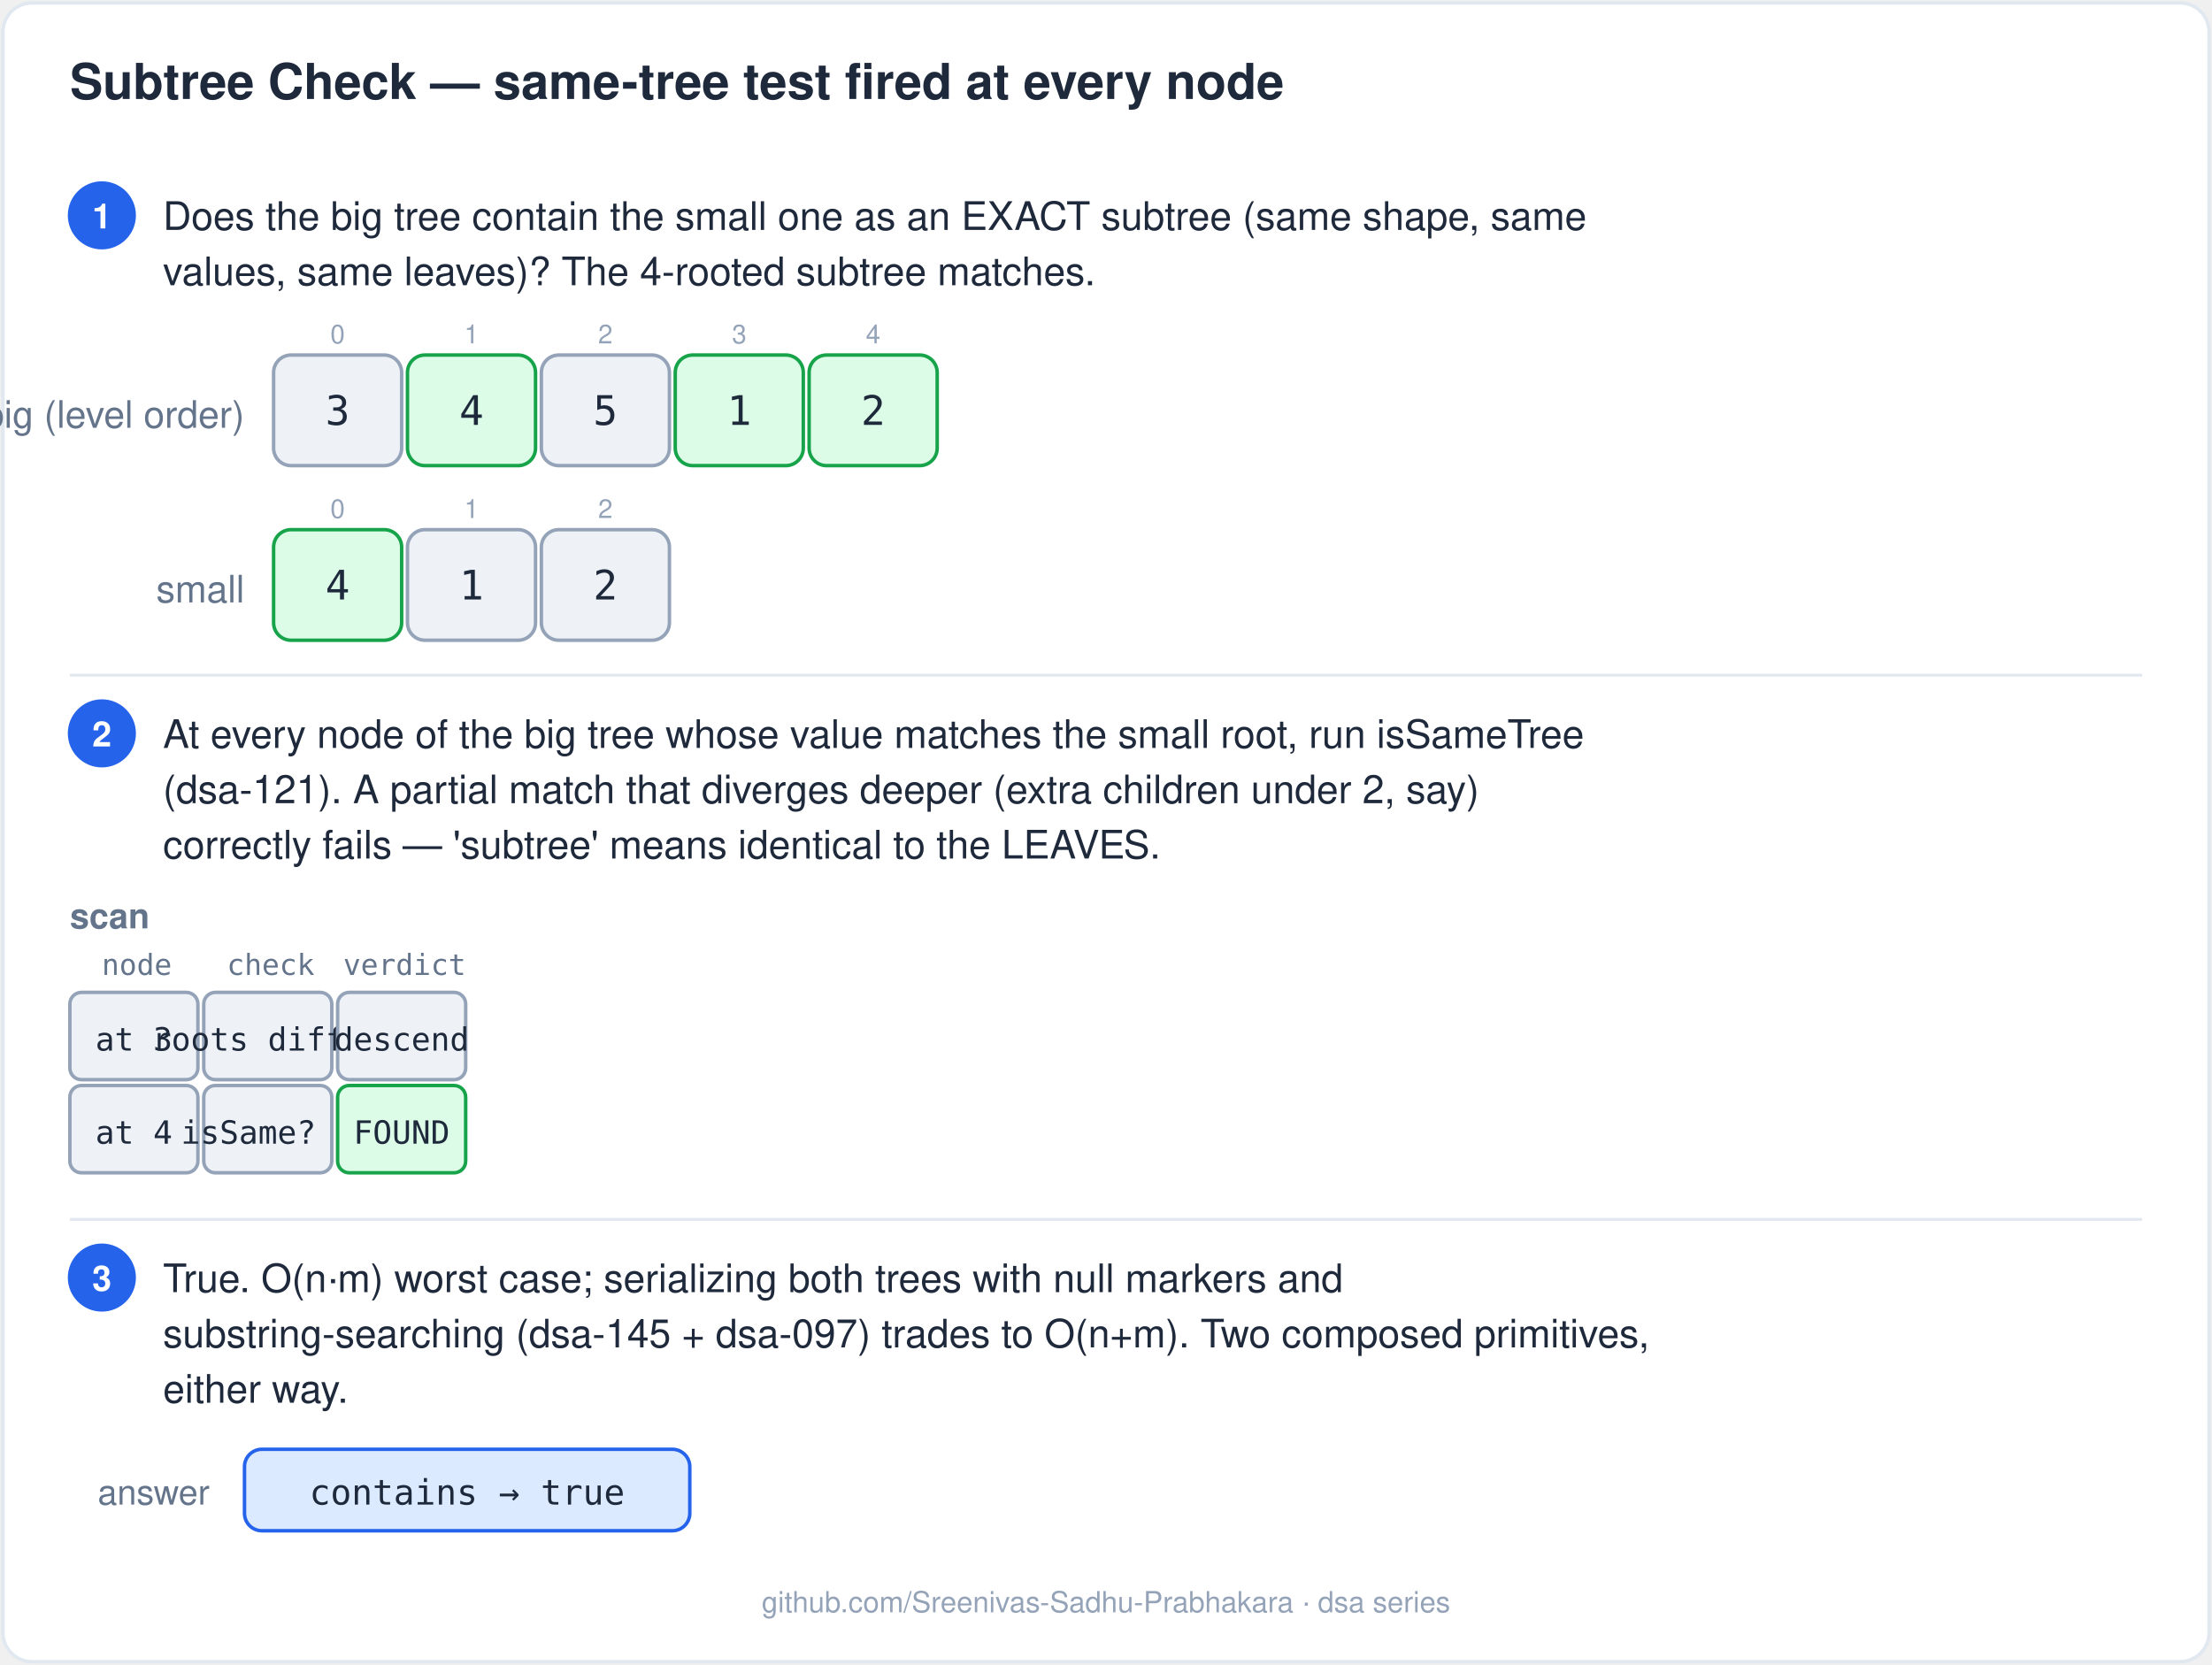
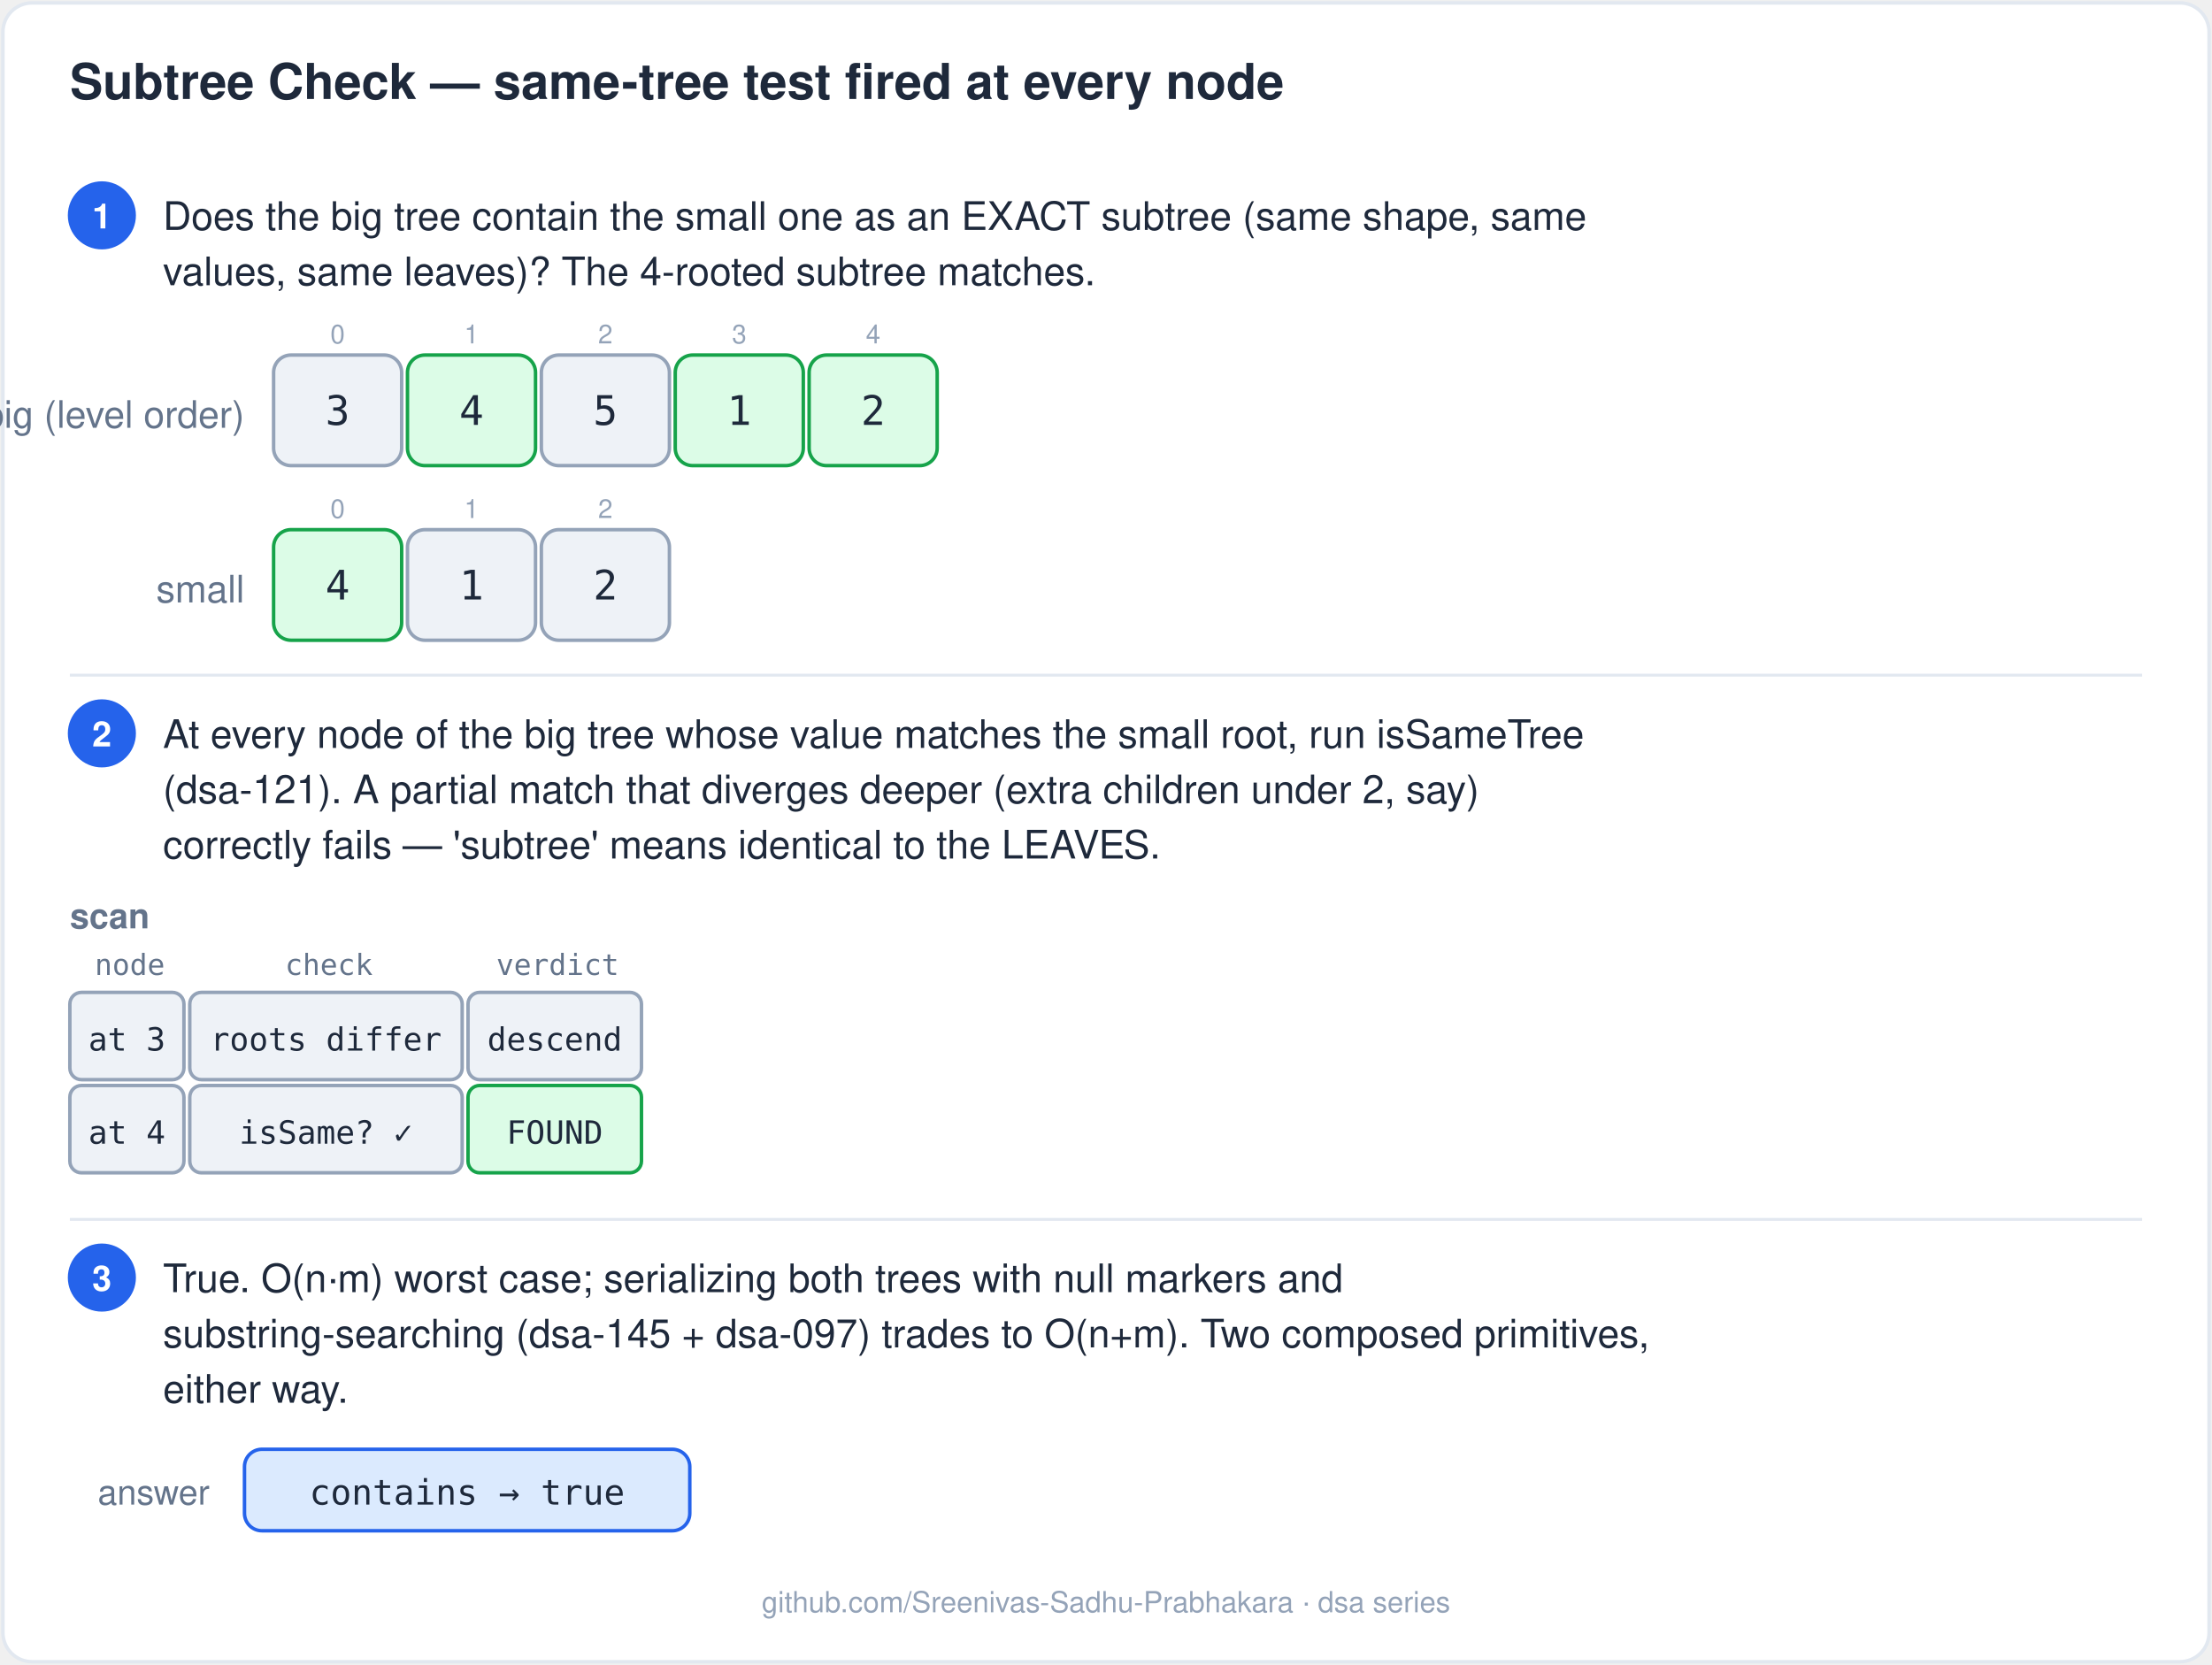
<svg xmlns="http://www.w3.org/2000/svg" width="760" height="572" viewBox="0 0 760 572" role="img" aria-label="Step-by-step visual walkthrough">
  <defs>
    <marker id="arr" markerWidth="8" markerHeight="8" refX="6" refY="3" orient="auto">
      <path d="M0,0 L7,3 L0,6 z" fill="context-stroke" />
    </marker>
  </defs>
  <rect x="1.0" y="1.0" width="758.0" height="570.0" rx="10" fill="#ffffff" stroke="#e2e8f0" stroke-width="1.2" />
  <text x="24.0" y="34.0" font-family="-apple-system,Segoe UI,Helvetica,Arial,sans-serif" font-size="17" fill="#1e293b" text-anchor="start" font-weight="600">Subtree Check — same-tree test fired at every node</text>
  <circle cx="35.0" cy="74.0" r="11" fill="#2563eb" stroke="#2563eb" stroke-width="1.4" />
  <text x="35.0" y="78.5" font-family="-apple-system,Segoe UI,Helvetica,Arial,sans-serif" font-size="12" fill="#ffffff" text-anchor="middle" font-weight="600">1</text>
  <text x="56.0" y="79.0" font-family="-apple-system,Segoe UI,Helvetica,Arial,sans-serif" font-size="13.5" fill="#1e293b" text-anchor="start">Does the big tree contain the small one as an EXACT subtree (same shape, same</text>
  <text x="56.0" y="98.0" font-family="-apple-system,Segoe UI,Helvetica,Arial,sans-serif" font-size="13.5" fill="#1e293b" text-anchor="start">values, same leaves)? The 4-rooted subtree matches.</text>
  <text x="84.0" y="147.0" font-family="-apple-system,Segoe UI,Helvetica,Arial,sans-serif" font-size="13" fill="#64748b" text-anchor="end">big (level order)</text>
  <rect x="94.0" y="122.0" width="44.0" height="38.0" rx="6" fill="#eef2f7" stroke="#94a3b8" stroke-width="1.2" />
  <text x="116.0" y="146.0" font-family="ui-monospace,Menlo,monospace" font-size="14" fill="#1e293b" text-anchor="middle">3</text>
  <text x="116.0" y="118.0" font-family="-apple-system,Segoe UI,Helvetica,Arial,sans-serif" font-size="9" fill="#94a3b8" text-anchor="middle">0</text>
  <rect x="140.0" y="122.0" width="44.0" height="38.0" rx="6" fill="#dcfce7" stroke="#16a34a" stroke-width="1.2" />
  <text x="162.0" y="146.0" font-family="ui-monospace,Menlo,monospace" font-size="14" fill="#1e293b" text-anchor="middle">4</text>
  <text x="162.0" y="118.0" font-family="-apple-system,Segoe UI,Helvetica,Arial,sans-serif" font-size="9" fill="#94a3b8" text-anchor="middle">1</text>
  <rect x="186.0" y="122.0" width="44.0" height="38.0" rx="6" fill="#eef2f7" stroke="#94a3b8" stroke-width="1.2" />
  <text x="208.0" y="146.0" font-family="ui-monospace,Menlo,monospace" font-size="14" fill="#1e293b" text-anchor="middle">5</text>
  <text x="208.0" y="118.0" font-family="-apple-system,Segoe UI,Helvetica,Arial,sans-serif" font-size="9" fill="#94a3b8" text-anchor="middle">2</text>
  <rect x="232.0" y="122.0" width="44.0" height="38.0" rx="6" fill="#dcfce7" stroke="#16a34a" stroke-width="1.2" />
  <text x="254.0" y="146.0" font-family="ui-monospace,Menlo,monospace" font-size="14" fill="#1e293b" text-anchor="middle">1</text>
  <text x="254.0" y="118.0" font-family="-apple-system,Segoe UI,Helvetica,Arial,sans-serif" font-size="9" fill="#94a3b8" text-anchor="middle">3</text>
  <rect x="278.0" y="122.0" width="44.0" height="38.0" rx="6" fill="#dcfce7" stroke="#16a34a" stroke-width="1.2" />
  <text x="300.0" y="146.0" font-family="ui-monospace,Menlo,monospace" font-size="14" fill="#1e293b" text-anchor="middle">2</text>
  <text x="300.0" y="118.0" font-family="-apple-system,Segoe UI,Helvetica,Arial,sans-serif" font-size="9" fill="#94a3b8" text-anchor="middle">4</text>
  <text x="84.0" y="207.0" font-family="-apple-system,Segoe UI,Helvetica,Arial,sans-serif" font-size="13" fill="#64748b" text-anchor="end">small</text>
  <rect x="94.0" y="182.0" width="44.0" height="38.0" rx="6" fill="#dcfce7" stroke="#16a34a" stroke-width="1.2" />
  <text x="116.0" y="206.0" font-family="ui-monospace,Menlo,monospace" font-size="14" fill="#1e293b" text-anchor="middle">4</text>
  <text x="116.0" y="178.0" font-family="-apple-system,Segoe UI,Helvetica,Arial,sans-serif" font-size="9" fill="#94a3b8" text-anchor="middle">0</text>
  <rect x="140.0" y="182.0" width="44.0" height="38.0" rx="6" fill="#eef2f7" stroke="#94a3b8" stroke-width="1.2" />
  <text x="162.0" y="206.0" font-family="ui-monospace,Menlo,monospace" font-size="14" fill="#1e293b" text-anchor="middle">1</text>
  <text x="162.0" y="178.0" font-family="-apple-system,Segoe UI,Helvetica,Arial,sans-serif" font-size="9" fill="#94a3b8" text-anchor="middle">1</text>
  <rect x="186.0" y="182.0" width="44.0" height="38.0" rx="6" fill="#eef2f7" stroke="#94a3b8" stroke-width="1.2" />
  <text x="208.0" y="206.0" font-family="ui-monospace,Menlo,monospace" font-size="14" fill="#1e293b" text-anchor="middle">2</text>
  <text x="208.0" y="178.0" font-family="-apple-system,Segoe UI,Helvetica,Arial,sans-serif" font-size="9" fill="#94a3b8" text-anchor="middle">2</text>
  <line x1="24.0" y1="232.0" x2="736.0" y2="232.0" stroke="#e2e8f0" stroke-width="1" />
  <circle cx="35.0" cy="252.0" r="11" fill="#2563eb" stroke="#2563eb" stroke-width="1.4" />
  <text x="35.0" y="256.5" font-family="-apple-system,Segoe UI,Helvetica,Arial,sans-serif" font-size="12" fill="#ffffff" text-anchor="middle" font-weight="600">2</text>
  <text x="56.0" y="257.0" font-family="-apple-system,Segoe UI,Helvetica,Arial,sans-serif" font-size="13.5" fill="#1e293b" text-anchor="start">At every node of the big tree whose value matches the small root, run isSameTree</text>
  <text x="56.0" y="276.0" font-family="-apple-system,Segoe UI,Helvetica,Arial,sans-serif" font-size="13.5" fill="#1e293b" text-anchor="start">(dsa-121). A partial match that diverges deeper (extra children under 2, say)</text>
  <text x="56.0" y="295.0" font-family="-apple-system,Segoe UI,Helvetica,Arial,sans-serif" font-size="13.5" fill="#1e293b" text-anchor="start">correctly fails — 'subtree' means identical to the LEAVES.</text>
  <text x="24.0" y="319.0" font-family="-apple-system,Segoe UI,Helvetica,Arial,sans-serif" font-size="12" fill="#64748b" text-anchor="start" font-weight="600">scan</text>
-   <text x="47.0" y="335.0" font-family="ui-monospace,Menlo,monospace" font-size="10" fill="#64748b" text-anchor="middle">node</text>
-   <text x="93.0" y="335.0" font-family="ui-monospace,Menlo,monospace" font-size="10" fill="#64748b" text-anchor="middle">check</text>
-   <text x="139.0" y="335.0" font-family="ui-monospace,Menlo,monospace" font-size="10" fill="#64748b" text-anchor="middle">verdict</text>
-   <rect x="24.0" y="341.0" width="44.0" height="30.0" rx="4" fill="#eef2f7" stroke="#94a3b8" stroke-width="1.2" />
-   <text x="46.0" y="361.0" font-family="ui-monospace,Menlo,monospace" font-size="11" fill="#1e293b" text-anchor="middle">at 3</text>
-   <rect x="70.0" y="341.0" width="44.0" height="30.0" rx="4" fill="#eef2f7" stroke="#94a3b8" stroke-width="1.2" />
-   <text x="92.0" y="361.0" font-family="ui-monospace,Menlo,monospace" font-size="11" fill="#1e293b" text-anchor="middle">roots differ</text>
-   <rect x="116.0" y="341.0" width="44.0" height="30.0" rx="4" fill="#eef2f7" stroke="#94a3b8" stroke-width="1.2" />
-   <text x="138.0" y="361.0" font-family="ui-monospace,Menlo,monospace" font-size="11" fill="#1e293b" text-anchor="middle">descend</text>
-   <rect x="24.0" y="373.0" width="44.0" height="30.0" rx="4" fill="#eef2f7" stroke="#94a3b8" stroke-width="1.2" />
-   <text x="46.0" y="393.0" font-family="ui-monospace,Menlo,monospace" font-size="11" fill="#1e293b" text-anchor="middle">at 4</text>
-   <rect x="70.0" y="373.0" width="44.0" height="30.0" rx="4" fill="#eef2f7" stroke="#94a3b8" stroke-width="1.2" />
-   <text x="92.0" y="393.0" font-family="ui-monospace,Menlo,monospace" font-size="11" fill="#1e293b" text-anchor="middle">isSame? ✓</text>
-   <rect x="116.0" y="373.0" width="44.0" height="30.0" rx="4" fill="#dcfce7" stroke="#16a34a" stroke-width="1.2" />
-   <text x="138.0" y="393.0" font-family="ui-monospace,Menlo,monospace" font-size="11" fill="#1e293b" text-anchor="middle">FOUND</text>
+   <text x="44.6" y="335.0" font-family="ui-monospace,Menlo,monospace" font-size="10" fill="#64748b" text-anchor="middle">node</text>
+   <text x="113.0" y="335.0" font-family="ui-monospace,Menlo,monospace" font-size="10" fill="#64748b" text-anchor="middle">check</text>
+   <text x="191.6" y="335.0" font-family="ui-monospace,Menlo,monospace" font-size="10" fill="#64748b" text-anchor="middle">verdict</text>
+   <rect x="24.0" y="341.0" width="39.2" height="30.0" rx="4" fill="#eef2f7" stroke="#94a3b8" stroke-width="1.2" />
+   <text x="43.6" y="361.0" font-family="ui-monospace,Menlo,monospace" font-size="11" fill="#1e293b" text-anchor="middle">at 3</text>
+   <rect x="65.2" y="341.0" width="93.6" height="30.0" rx="4" fill="#eef2f7" stroke="#94a3b8" stroke-width="1.2" />
+   <text x="112.0" y="361.0" font-family="ui-monospace,Menlo,monospace" font-size="11" fill="#1e293b" text-anchor="middle">roots differ</text>
+   <rect x="160.8" y="341.0" width="59.6" height="30.0" rx="4" fill="#eef2f7" stroke="#94a3b8" stroke-width="1.2" />
+   <text x="190.6" y="361.0" font-family="ui-monospace,Menlo,monospace" font-size="11" fill="#1e293b" text-anchor="middle">descend</text>
+   <rect x="24.0" y="373.0" width="39.2" height="30.0" rx="4" fill="#eef2f7" stroke="#94a3b8" stroke-width="1.2" />
+   <text x="43.6" y="393.0" font-family="ui-monospace,Menlo,monospace" font-size="11" fill="#1e293b" text-anchor="middle">at 4</text>
+   <rect x="65.2" y="373.0" width="93.6" height="30.0" rx="4" fill="#eef2f7" stroke="#94a3b8" stroke-width="1.2" />
+   <text x="112.0" y="393.0" font-family="ui-monospace,Menlo,monospace" font-size="11" fill="#1e293b" text-anchor="middle">isSame? ✓</text>
+   <rect x="160.8" y="373.0" width="59.6" height="30.0" rx="4" fill="#dcfce7" stroke="#16a34a" stroke-width="1.2" />
+   <text x="190.6" y="393.0" font-family="ui-monospace,Menlo,monospace" font-size="11" fill="#1e293b" text-anchor="middle">FOUND</text>
  <line x1="24.0" y1="419.0" x2="736.0" y2="419.0" stroke="#e2e8f0" stroke-width="1" />
  <circle cx="35.0" cy="439.0" r="11" fill="#2563eb" stroke="#2563eb" stroke-width="1.4" />
  <text x="35.0" y="443.5" font-family="-apple-system,Segoe UI,Helvetica,Arial,sans-serif" font-size="12" fill="#ffffff" text-anchor="middle" font-weight="600">3</text>
  <text x="56.0" y="444.0" font-family="-apple-system,Segoe UI,Helvetica,Arial,sans-serif" font-size="13.5" fill="#1e293b" text-anchor="start">True. O(n·m) worst case; serializing both trees with null markers and</text>
  <text x="56.0" y="463.0" font-family="-apple-system,Segoe UI,Helvetica,Arial,sans-serif" font-size="13.5" fill="#1e293b" text-anchor="start">substring-searching (dsa-145 + dsa-097) trades to O(n+m). Two composed primitives,</text>
  <text x="56.0" y="482.0" font-family="-apple-system,Segoe UI,Helvetica,Arial,sans-serif" font-size="13.5" fill="#1e293b" text-anchor="start">either way.</text>
  <text x="72.0" y="517.0" font-family="-apple-system,Segoe UI,Helvetica,Arial,sans-serif" font-size="12" fill="#64748b" text-anchor="end">answer</text>
  <rect x="84.0" y="498.0" width="153.0" height="28.0" rx="6" fill="#dbeafe" stroke="#2563eb" stroke-width="1.2" />
  <text x="160.5" y="517.0" font-family="ui-monospace,Menlo,monospace" font-size="12" fill="#1e293b" text-anchor="middle">contains → true</text>
  <text x="380.0" y="554.0" font-family="-apple-system,Segoe UI,Helvetica,Arial,sans-serif" font-size="10" fill="#94a3b8" text-anchor="middle">github.com/Sreenivas-Sadhu-Prabhakara · dsa series</text>
</svg>
